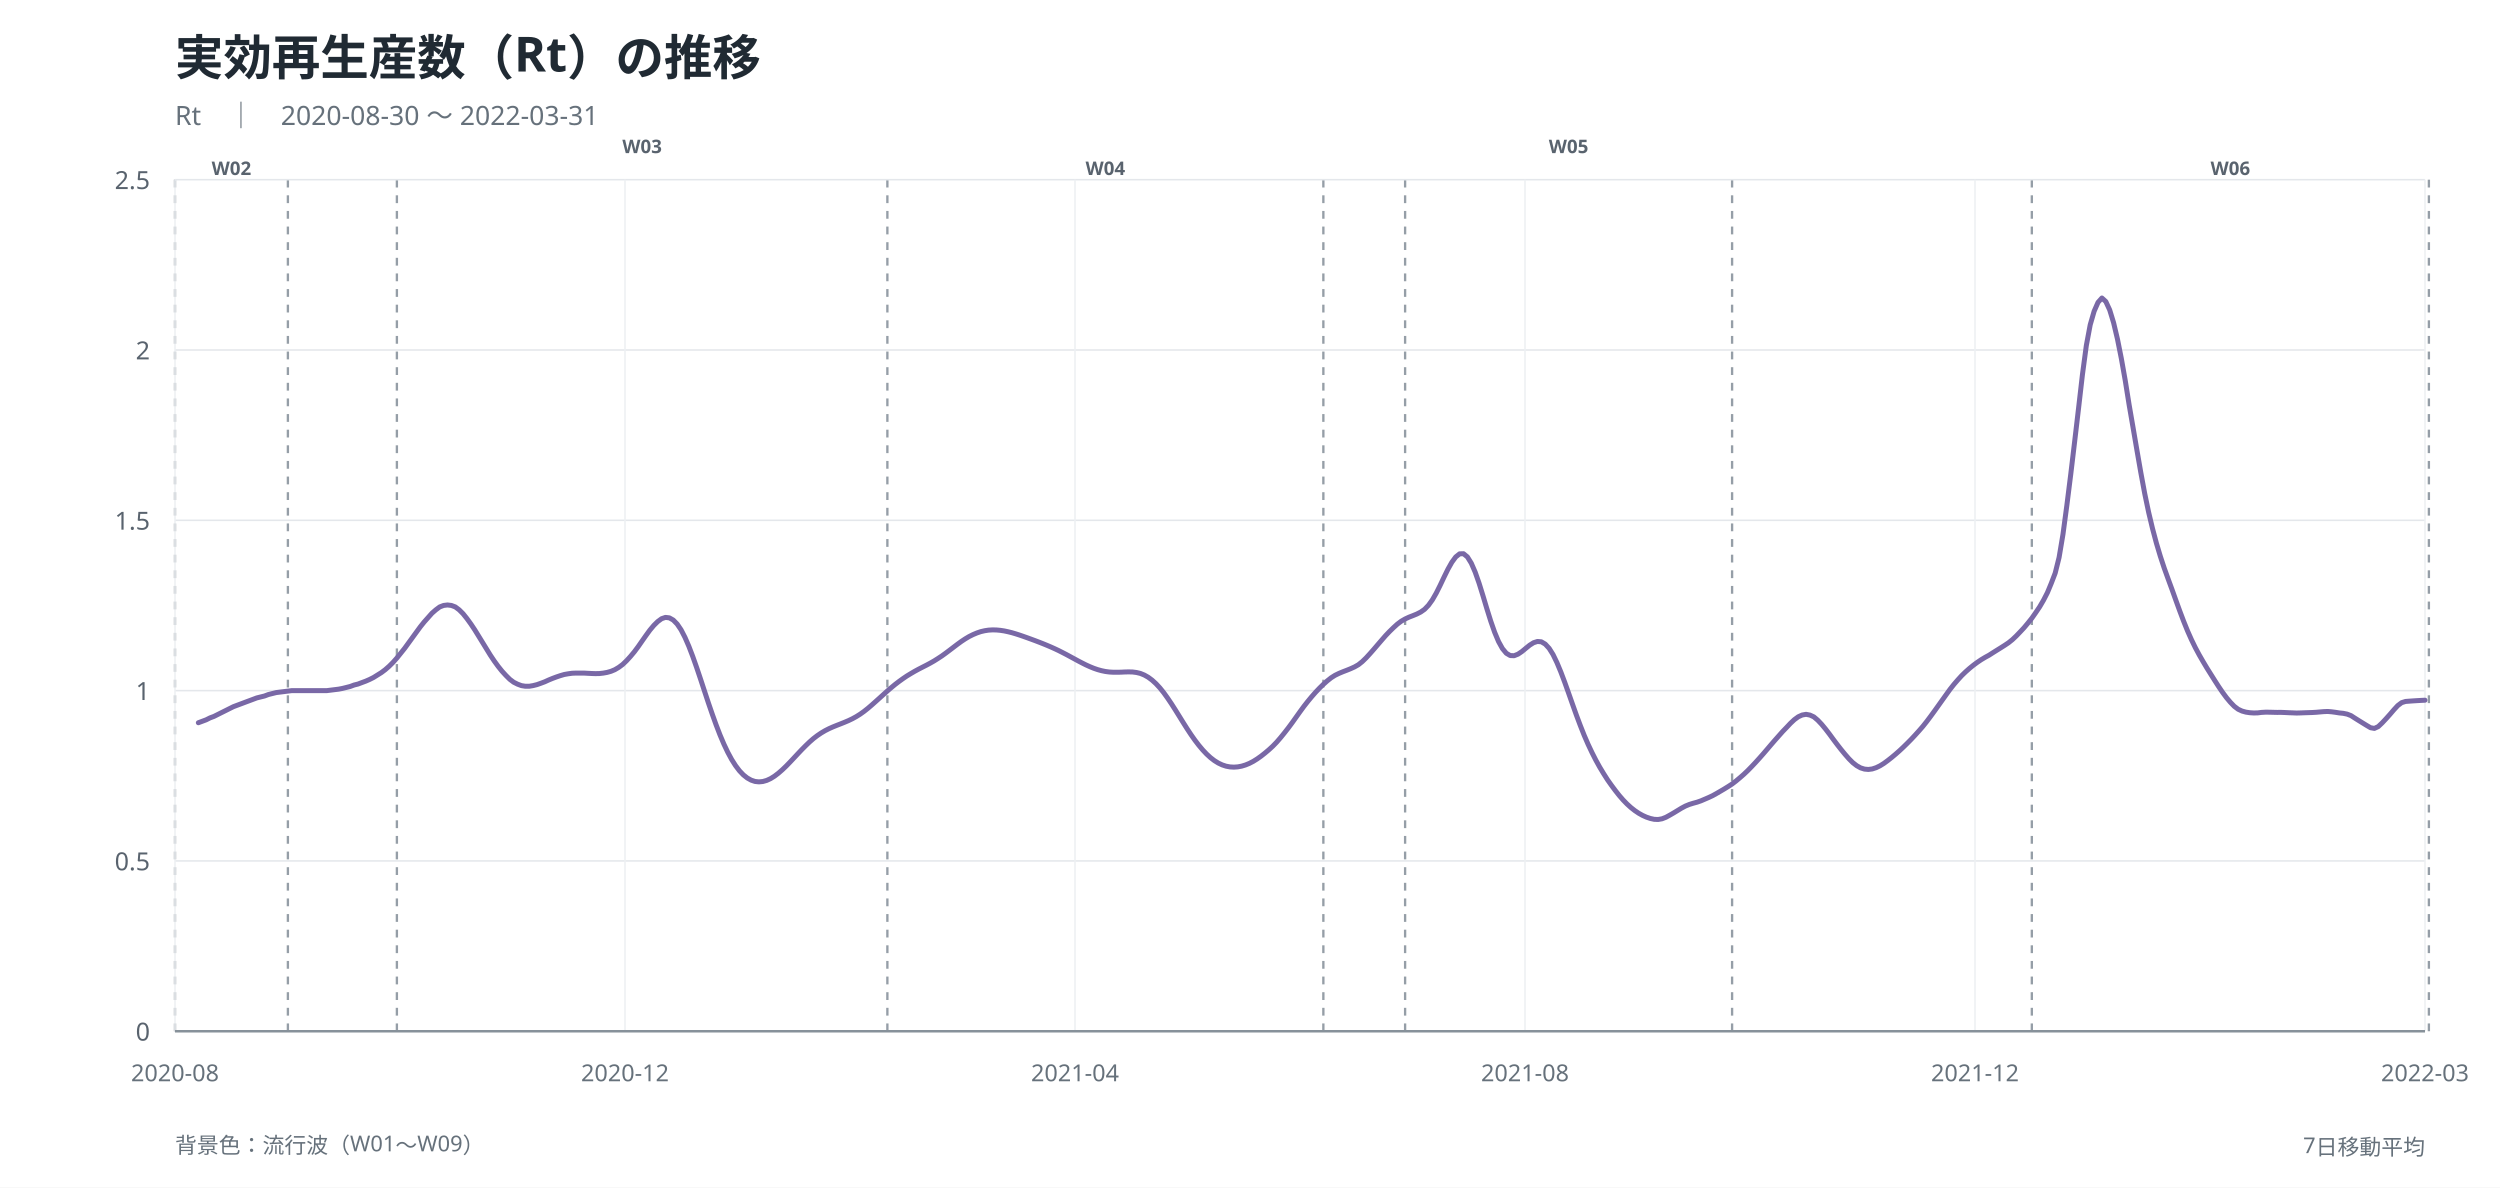
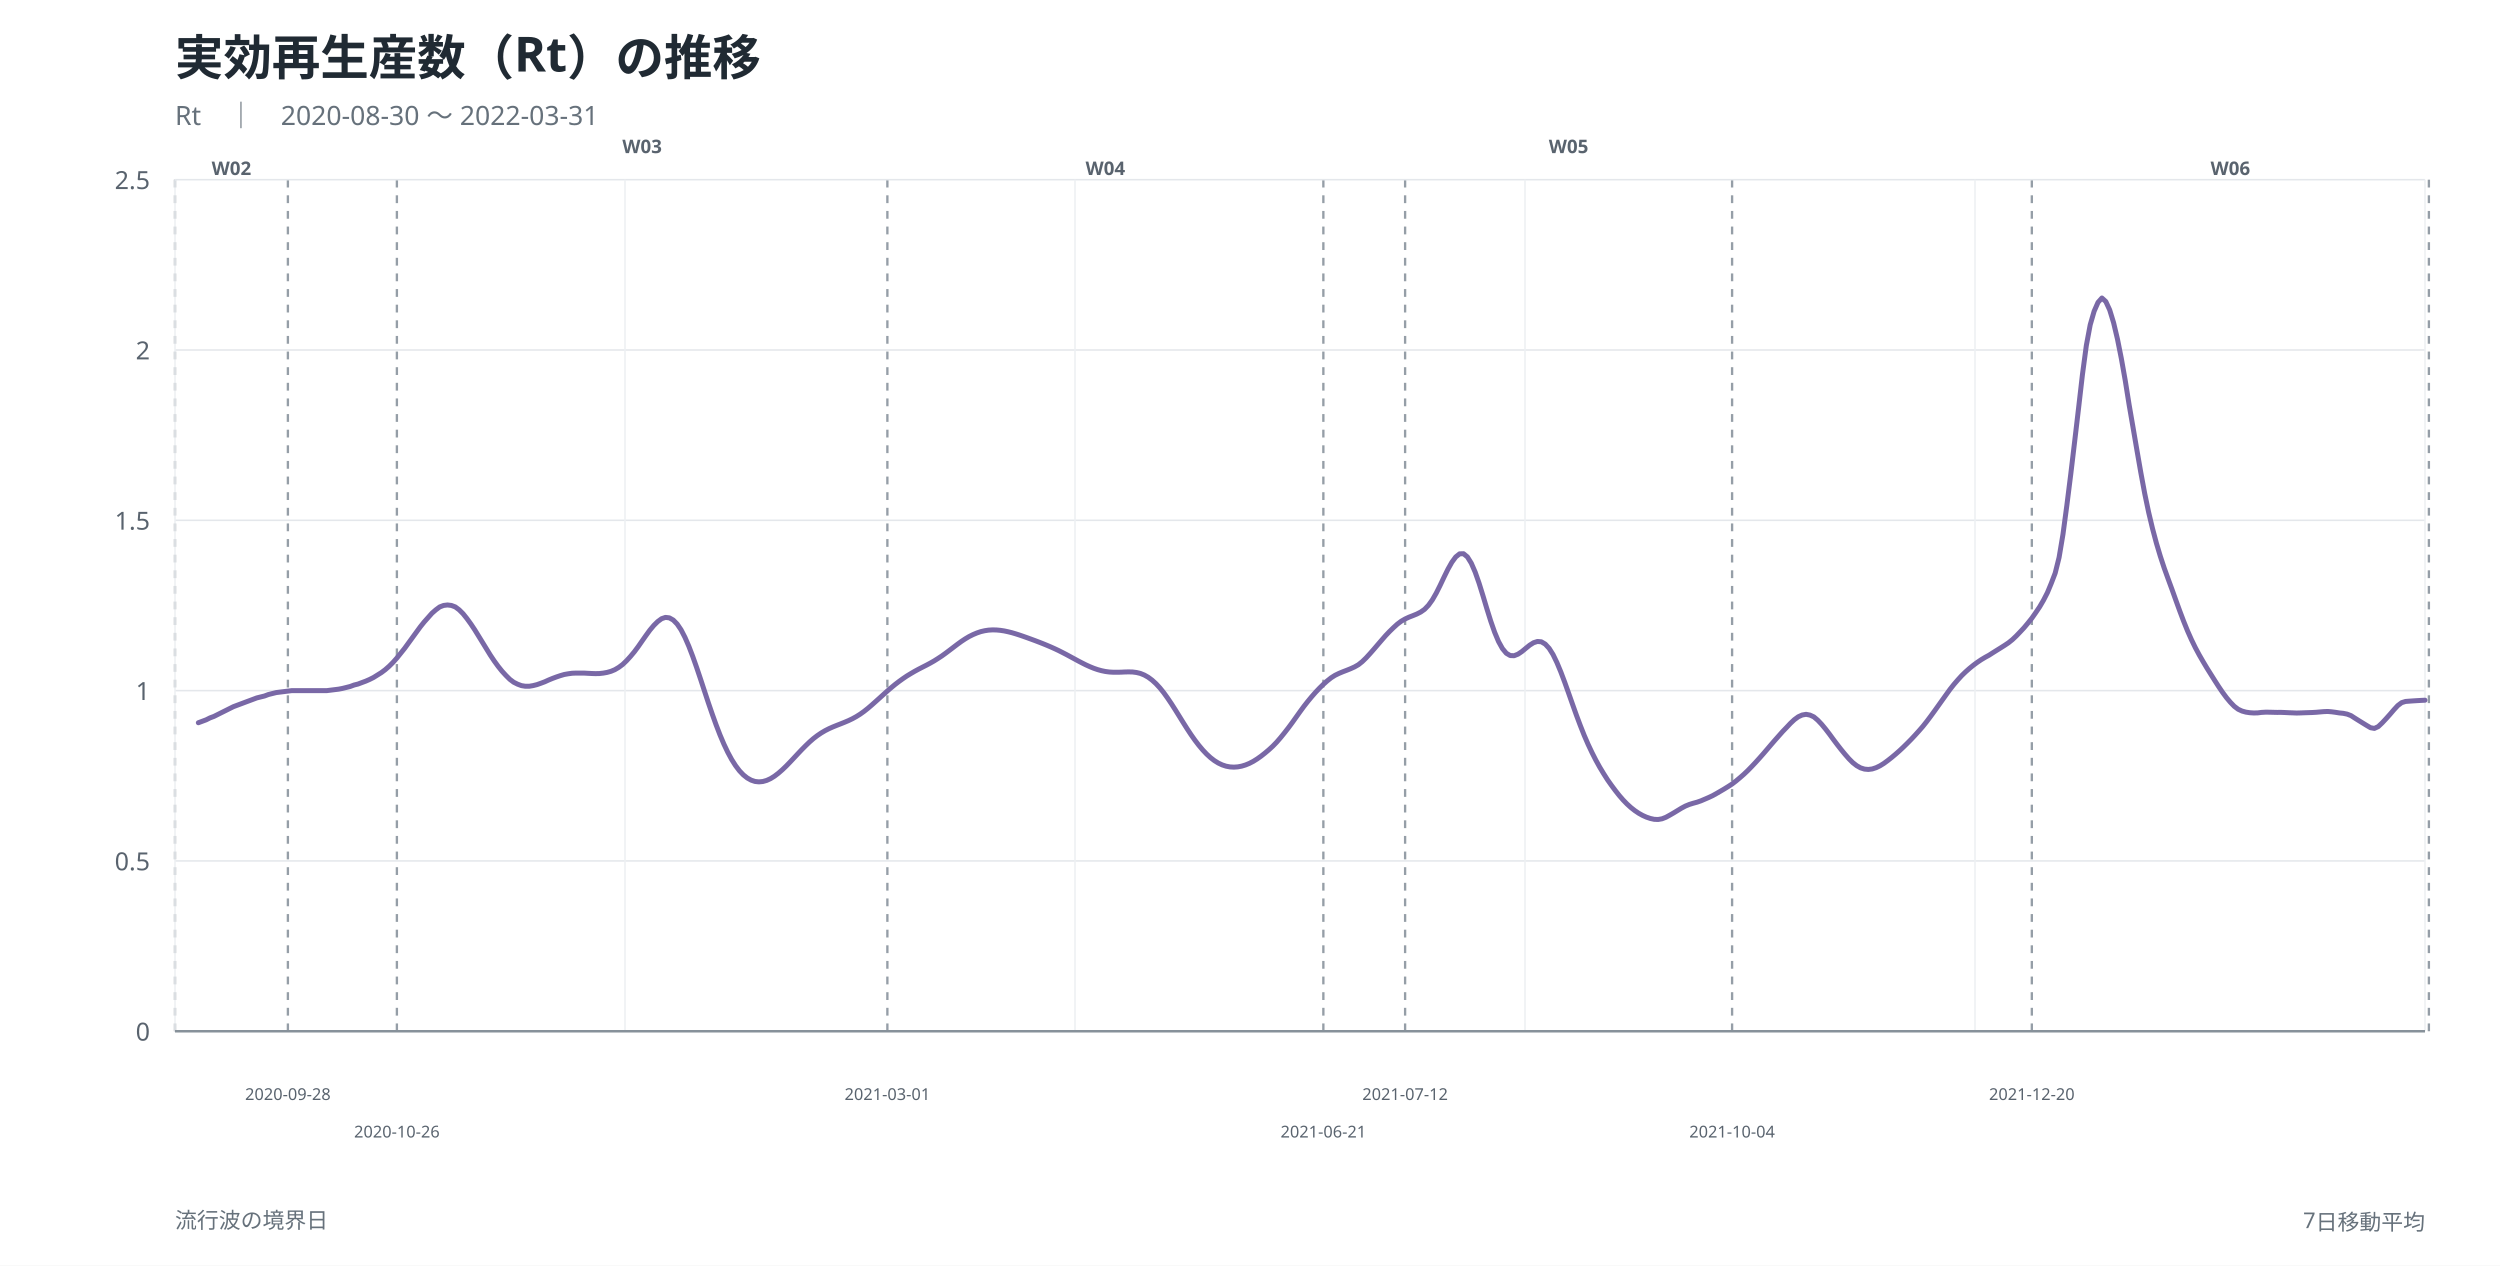
- <svg xmlns="http://www.w3.org/2000/svg" width="1600" height="760" viewBox="0 0 1600 760" role="img" aria-labelledby="title desc">
+ <svg xmlns="http://www.w3.org/2000/svg" width="1600" height="810" viewBox="0 0 1600 810" role="img" aria-labelledby="title desc">
  <rect width="100%" height="100%" fill="#fff" />
  <text x="112" y="48" font-family="sans-serif" font-size="31" font-weight="700" fill="#202a33">実効再生産数（Rt）の推移</text>
  <text x="112" y="80" font-family="sans-serif" font-size="17" fill="#66717b">Rt　｜　2020-08-30 ～ 2022-03-31</text>
  <line x1="112.00" y1="115" x2="112.00" y2="660" stroke="#8a949d" stroke-width="1.5" stroke-dasharray="5 5" opacity="0.9" />
  <line x1="184.25" y1="115" x2="184.25" y2="660" stroke="#8a949d" stroke-width="1.5" stroke-dasharray="5 5" opacity="0.9" />
  <text x="148.12" y="112" text-anchor="middle" font-family="sans-serif" font-size="12" font-weight="600" fill="#59636e">W02</text>
  <line x1="254.01" y1="115" x2="254.01" y2="660" stroke="#8a949d" stroke-width="1.5" stroke-dasharray="5 5" opacity="0.9" />
  <line x1="567.92" y1="115" x2="567.92" y2="660" stroke="#8a949d" stroke-width="1.5" stroke-dasharray="5 5" opacity="0.9" />
  <text x="410.96" y="98" text-anchor="middle" font-family="sans-serif" font-size="12" font-weight="600" fill="#59636e">W03</text>
  <line x1="846.95" y1="115" x2="846.95" y2="660" stroke="#8a949d" stroke-width="1.5" stroke-dasharray="5 5" opacity="0.9" />
  <text x="707.43" y="112" text-anchor="middle" font-family="sans-serif" font-size="12" font-weight="600" fill="#59636e">W04</text>
  <line x1="899.27" y1="115" x2="899.27" y2="660" stroke="#8a949d" stroke-width="1.5" stroke-dasharray="5 5" opacity="0.9" />
  <line x1="1108.54" y1="115" x2="1108.54" y2="660" stroke="#8a949d" stroke-width="1.5" stroke-dasharray="5 5" opacity="0.9" />
  <text x="1003.90" y="98" text-anchor="middle" font-family="sans-serif" font-size="12" font-weight="600" fill="#59636e">W05</text>
  <line x1="1300.37" y1="115" x2="1300.37" y2="660" stroke="#8a949d" stroke-width="1.5" stroke-dasharray="5 5" opacity="0.9" />
  <line x1="1554.49" y1="115" x2="1554.49" y2="660" stroke="#8a949d" stroke-width="1.5" stroke-dasharray="5 5" opacity="0.9" />
  <text x="1427.43" y="112" text-anchor="middle" font-family="sans-serif" font-size="12" font-weight="600" fill="#59636e">W06</text>
  <line x1="112" y1="660.00" x2="1552" y2="660.00" stroke="#e4e7eb" stroke-width="1" />
  <text x="96" y="666.00" text-anchor="end" font-family="sans-serif" font-size="16" fill="#59636e">0</text>
  <line x1="112" y1="551.00" x2="1552" y2="551.00" stroke="#e4e7eb" stroke-width="1" />
  <text x="96" y="557.00" text-anchor="end" font-family="sans-serif" font-size="16" fill="#59636e">0.5</text>
  <line x1="112" y1="442.00" x2="1552" y2="442.00" stroke="#e4e7eb" stroke-width="1" />
  <text x="96" y="448.00" text-anchor="end" font-family="sans-serif" font-size="16" fill="#59636e">1</text>
  <line x1="112" y1="333.00" x2="1552" y2="333.00" stroke="#e4e7eb" stroke-width="1" />
  <text x="96" y="339.00" text-anchor="end" font-family="sans-serif" font-size="16" fill="#59636e">1.5</text>
  <line x1="112" y1="224.00" x2="1552" y2="224.00" stroke="#e4e7eb" stroke-width="1" />
  <text x="96" y="230.00" text-anchor="end" font-family="sans-serif" font-size="16" fill="#59636e">2</text>
  <line x1="112" y1="115.00" x2="1552" y2="115.00" stroke="#e4e7eb" stroke-width="1" />
  <text x="96" y="121.00" text-anchor="end" font-family="sans-serif" font-size="16" fill="#59636e">2.5</text>
  <line x1="112.00" y1="115" x2="112.00" y2="660" stroke="#edf0f2" stroke-width="1" />
-   <text x="112.00" y="692" text-anchor="middle" font-family="sans-serif" font-size="15" fill="#66717b">2020-08</text>
  <line x1="400.00" y1="115" x2="400.00" y2="660" stroke="#edf0f2" stroke-width="1" />
-   <text x="400.00" y="692" text-anchor="middle" font-family="sans-serif" font-size="15" fill="#66717b">2020-12</text>
  <line x1="688.00" y1="115" x2="688.00" y2="660" stroke="#edf0f2" stroke-width="1" />
-   <text x="688.00" y="692" text-anchor="middle" font-family="sans-serif" font-size="15" fill="#66717b">2021-04</text>
  <line x1="976.00" y1="115" x2="976.00" y2="660" stroke="#edf0f2" stroke-width="1" />
-   <text x="976.00" y="692" text-anchor="middle" font-family="sans-serif" font-size="15" fill="#66717b">2021-08</text>
  <line x1="1264.00" y1="115" x2="1264.00" y2="660" stroke="#edf0f2" stroke-width="1" />
-   <text x="1264.00" y="692" text-anchor="middle" font-family="sans-serif" font-size="15" fill="#66717b">2021-12</text>
  <line x1="1552.00" y1="115" x2="1552.00" y2="660" stroke="#edf0f2" stroke-width="1" />
-   <text x="1552.00" y="692" text-anchor="middle" font-family="sans-serif" font-size="15" fill="#66717b">2022-03</text>
  <path d=" M126.95 462.55 L129.44 461.62 L131.93 460.69 L134.42 459.44 L136.91 458.51 L139.40 457.26 L141.90 456.01 L144.39 454.77 L146.88 453.52 L149.37 452.28 L151.86 451.34 L154.35 450.41 L156.84 449.47 L159.34 448.54 L161.83 447.61 L164.32 446.67 L166.81 446.05 L169.30 445.43 L171.79 444.49 L174.28 443.87 L176.78 443.25 L179.27 442.93 L181.76 442.62 L184.25 442.31 L186.74 442.00 L189.23 442.00 L191.72 442.00 L194.21 442.00 L196.71 442.00 L199.20 442.00 L201.69 442.00 L204.18 442.00 L206.67 442.00 L209.16 442.00 L211.65 441.69 L214.15 441.38 L216.64 441.07 L219.13 440.60 L221.62 439.98 L224.11 439.35 L226.60 438.42 L229.09 437.80 L231.58 436.86 L234.08 435.93 L236.57 434.84 L239.06 433.59 L241.55 432.03 L244.04 430.48 L246.53 428.61 L249.02 426.43 L251.52 423.94 L254.01 421.13 L256.50 418.02 L258.99 414.91 L261.48 411.48 L263.97 408.05 L266.46 404.63 L268.96 401.20 L271.45 398.09 L273.94 395.29 L276.43 392.48 L278.92 390.30 L281.41 388.44 L283.90 387.49 L286.39 387.18 L288.89 387.49 L291.38 388.42 L293.87 390.29 L296.36 392.78 L298.85 395.89 L301.34 399.33 L303.83 403.07 L306.33 407.12 L308.82 411.17 L311.31 415.22 L313.80 419.27 L316.29 423.00 L318.78 426.43 L321.27 429.54 L323.76 432.26 L326.26 434.75 L328.75 436.62 L331.24 437.87 L333.73 438.80 L336.22 439.20 L338.71 439.20 L341.20 438.78 L343.70 438.15 L346.19 437.27 L348.68 436.33 L351.17 435.19 L353.66 434.17 L356.15 433.24 L358.64 432.40 L361.13 431.67 L363.63 431.23 L366.12 430.88 L368.61 430.77 L371.10 430.77 L373.59 430.77 L376.08 430.91 L378.57 431.04 L381.07 431.12 L383.56 431.07 L386.05 430.79 L388.54 430.34 L391.03 429.64 L393.52 428.59 L396.01 427.11 L398.51 425.25 L401.00 422.86 L403.49 420.13 L405.98 417.15 L408.47 413.80 L410.96 410.21 L413.45 406.67 L415.94 403.25 L418.44 400.27 L420.93 397.81 L423.42 395.97 L425.91 395.13 L428.40 395.43 L430.89 396.84 L433.38 399.38 L435.88 403.08 L438.37 407.90 L440.86 413.62 L443.35 420.11 L445.84 427.16 L448.33 434.56 L450.82 442.14 L453.31 449.68 L455.81 456.95 L458.30 463.89 L460.79 470.34 L463.28 476.21 L465.77 481.46 L468.26 486.07 L470.75 490.00 L473.25 493.30 L475.74 495.92 L478.23 497.90 L480.72 499.29 L483.21 500.13 L485.70 500.40 L488.19 500.17 L490.69 499.46 L493.18 498.31 L495.67 496.76 L498.16 494.86 L500.65 492.69 L503.14 490.31 L505.63 487.74 L508.12 485.09 L510.62 482.41 L513.11 479.78 L515.60 477.27 L518.09 474.88 L520.58 472.70 L523.07 470.79 L525.56 469.10 L528.06 467.62 L530.55 466.35 L533.04 465.24 L535.53 464.23 L538.02 463.26 L540.51 462.26 L543.00 461.20 L545.49 460.01 L547.99 458.64 L550.48 457.08 L552.97 455.30 L555.46 453.33 L557.95 451.19 L560.44 448.97 L562.93 446.74 L565.43 444.46 L567.92 442.22 L570.41 440.08 L572.90 438.03 L575.39 436.12 L577.88 434.33 L580.37 432.64 L582.87 431.12 L585.36 429.66 L587.85 428.30 L590.34 427.02 L592.83 425.75 L595.32 424.42 L597.81 423.00 L600.30 421.43 L602.80 419.79 L605.29 417.99 L607.78 416.12 L610.27 414.22 L612.76 412.33 L615.25 410.52 L617.74 408.87 L620.24 407.38 L622.73 406.14 L625.22 405.09 L627.71 404.24 L630.20 403.66 L632.69 403.28 L635.18 403.13 L637.67 403.18 L640.17 403.41 L642.66 403.79 L645.15 404.32 L647.64 404.94 L650.13 405.68 L652.62 406.48 L655.11 407.34 L657.61 408.23 L660.10 409.14 L662.59 410.06 L665.08 411.01 L667.57 411.99 L670.06 413.01 L672.55 414.07 L675.04 415.19 L677.54 416.37 L680.03 417.63 L682.52 418.92 L685.01 420.27 L687.50 421.62 L689.99 422.97 L692.48 424.27 L694.98 425.53 L697.47 426.66 L699.96 427.68 L702.45 428.54 L704.94 429.23 L707.43 429.75 L709.92 430.08 L712.42 430.23 L714.91 430.25 L717.40 430.19 L719.89 430.07 L722.38 430.01 L724.87 430.08 L727.36 430.40 L729.85 431.00 L732.35 432.02 L734.84 433.43 L737.33 435.28 L739.82 437.55 L742.31 440.24 L744.80 443.34 L747.29 446.81 L749.79 450.53 L752.28 454.44 L754.77 458.44 L757.26 462.46 L759.75 466.40 L762.24 470.17 L764.73 473.71 L767.22 476.96 L769.72 479.94 L772.21 482.58 L774.70 484.87 L777.19 486.79 L779.68 488.34 L782.17 489.52 L784.66 490.35 L787.16 490.82 L789.65 490.97 L792.14 490.80 L794.63 490.34 L797.12 489.58 L799.61 488.56 L802.10 487.26 L804.60 485.70 L807.09 483.93 L809.58 481.97 L812.07 479.87 L814.56 477.58 L817.05 475.01 L819.54 472.13 L822.03 469.06 L824.53 465.85 L827.02 462.49 L829.51 458.99 L832.00 455.49 L834.49 452.09 L836.98 448.91 L839.47 445.90 L841.97 443.05 L844.46 440.42 L846.95 437.98 L849.44 435.76 L851.93 433.78 L854.42 432.20 L856.91 430.98 L859.40 429.94 L861.90 428.98 L864.39 427.97 L866.88 426.84 L869.37 425.42 L871.86 423.43 L874.35 421.00 L876.84 418.28 L879.34 415.43 L881.83 412.52 L884.32 409.63 L886.81 406.77 L889.30 404.16 L891.79 401.73 L894.28 399.46 L896.78 397.58 L899.27 396.14 L901.76 394.98 L904.25 394.01 L906.74 392.99 L909.23 391.72 L911.72 389.97 L914.21 387.39 L916.71 383.92 L919.20 379.59 L921.69 374.62 L924.18 369.36 L926.67 364.30 L929.16 359.87 L931.65 356.46 L934.15 354.46 L936.64 354.38 L939.13 356.41 L941.62 360.43 L944.11 366.15 L946.60 373.23 L949.09 381.23 L951.58 389.54 L954.08 397.53 L956.57 404.65 L959.06 410.59 L961.55 415.08 L964.04 418.08 L966.53 419.55 L969.02 419.66 L971.52 418.67 L974.01 416.99 L976.50 414.93 L978.99 412.91 L981.48 411.34 L983.97 410.54 L986.46 410.75 L988.96 412.23 L991.45 414.93 L993.94 418.90 L996.43 424.05 L998.92 430.03 L1001.41 436.62 L1003.90 443.59 L1006.39 450.66 L1008.89 457.68 L1011.38 464.30 L1013.87 470.59 L1016.36 476.34 L1018.85 481.60 L1021.34 486.51 L1023.83 491.01 L1026.33 495.15 L1028.82 499.07 L1031.31 502.59 L1033.80 505.94 L1036.29 509.10 L1038.78 511.97 L1041.27 514.54 L1043.76 516.81 L1046.26 518.78 L1048.75 520.46 L1051.24 521.86 L1053.73 522.98 L1056.22 523.82 L1058.71 524.37 L1061.20 524.47 L1063.70 524.03 L1066.19 523.06 L1068.68 521.69 L1071.17 520.25 L1073.66 518.74 L1076.15 517.22 L1078.64 515.89 L1081.13 514.86 L1083.63 514.08 L1086.12 513.40 L1088.61 512.53 L1091.10 511.46 L1093.59 510.39 L1096.08 509.22 L1098.57 507.83 L1101.07 506.38 L1103.56 504.91 L1106.05 503.37 L1108.54 501.76 L1111.03 499.86 L1113.52 497.77 L1116.01 495.60 L1118.51 493.23 L1121.00 490.68 L1123.49 488.04 L1125.98 485.29 L1128.47 482.47 L1130.96 479.57 L1133.45 476.64 L1135.94 473.76 L1138.44 470.94 L1140.93 468.13 L1143.42 465.55 L1145.91 462.90 L1148.40 460.57 L1150.89 458.74 L1153.38 457.61 L1155.88 457.17 L1158.37 457.65 L1160.86 458.80 L1163.35 460.91 L1165.84 463.54 L1168.33 466.55 L1170.82 469.78 L1173.31 473.19 L1175.81 476.51 L1178.30 479.70 L1180.79 482.73 L1183.28 485.58 L1185.77 488.07 L1188.26 490.02 L1190.75 491.43 L1193.25 492.22 L1195.74 492.45 L1198.23 492.13 L1200.72 491.32 L1203.21 490.11 L1205.70 488.56 L1208.19 486.73 L1210.69 484.76 L1213.18 482.68 L1215.67 480.48 L1218.16 478.15 L1220.65 475.71 L1223.14 473.19 L1225.63 470.53 L1228.12 467.77 L1230.62 464.90 L1233.11 461.77 L1235.60 458.45 L1238.09 455.03 L1240.58 451.55 L1243.07 448.05 L1245.56 444.57 L1248.06 441.11 L1250.55 437.96 L1253.04 435.08 L1255.53 432.35 L1258.02 429.95 L1260.51 427.74 L1263.00 425.72 L1265.49 423.88 L1267.99 422.19 L1270.48 420.70 L1272.97 419.34 L1275.46 417.74 L1277.95 416.18 L1280.44 414.63 L1282.93 413.05 L1285.43 411.38 L1287.92 409.38 L1290.41 407.02 L1292.90 404.42 L1295.39 401.75 L1297.88 398.77 L1300.37 395.66 L1302.87 392.09 L1305.36 388.39 L1307.85 384.13 L1310.34 379.29 L1312.83 373.27 L1315.32 366.78 L1317.81 356.79 L1320.30 341.95 L1322.80 323.30 L1325.29 303.43 L1327.78 282.54 L1330.27 261.35 L1332.76 239.74 L1335.25 221.14 L1337.74 207.84 L1340.24 199.20 L1342.73 193.52 L1345.22 190.73 L1347.71 192.98 L1350.20 198.35 L1352.69 206.51 L1355.18 217.04 L1357.67 229.52 L1360.17 243.62 L1362.66 259.20 L1365.15 273.61 L1367.64 288.16 L1370.13 302.49 L1372.62 315.90 L1375.11 327.79 L1377.61 338.29 L1380.10 347.63 L1382.59 355.96 L1385.08 363.53 L1387.57 370.43 L1390.06 377.20 L1392.55 384.16 L1395.04 391.02 L1397.54 397.63 L1400.03 403.79 L1402.52 409.38 L1405.01 414.49 L1407.50 419.14 L1409.99 423.46 L1412.48 427.63 L1414.98 431.62 L1417.47 435.58 L1419.96 439.45 L1422.45 443.12 L1424.94 446.49 L1427.43 449.45 L1429.92 452.03 L1432.42 453.92 L1434.91 455.08 L1437.40 455.77 L1439.89 456.14 L1442.38 456.30 L1444.87 456.25 L1447.36 455.94 L1449.85 455.80 L1452.35 455.81 L1454.84 455.88 L1457.33 455.94 L1459.82 455.92 L1462.31 456.01 L1464.80 456.14 L1467.29 456.23 L1469.79 456.34 L1472.28 456.27 L1474.77 456.17 L1477.26 456.09 L1479.75 456.01 L1482.24 455.87 L1484.73 455.65 L1487.22 455.44 L1489.72 455.34 L1492.21 455.55 L1494.70 455.88 L1497.19 456.28 L1499.68 456.53 L1502.17 457.04 L1504.66 458.01 L1507.16 459.63 L1509.65 461.19 L1512.14 462.73 L1514.63 464.26 L1517.12 465.73 L1519.61 466.18 L1522.10 465.01 L1524.60 462.63 L1527.09 459.97 L1529.58 457.19 L1532.07 454.28 L1534.56 451.58 L1537.05 449.70 L1539.54 448.93 L1542.03 448.74 L1544.53 448.56 L1547.02 448.40 L1549.51 448.26 L1552.00 448.13" fill="none" stroke="#7968a6" stroke-width="3.2" stroke-linejoin="round" stroke-linecap="round" />
-   <text x="1552" y="738" text-anchor="end" font-family="sans-serif" font-size="14" fill="#66717b">7日移動平均</text>
+   <text x="1552" y="786" text-anchor="end" font-family="sans-serif" font-size="14" fill="#66717b">7日移動平均</text>
  <line x1="112" y1="660" x2="1552" y2="660" stroke="#87919a" stroke-width="1.6" />
-   <text x="112" y="738" font-family="sans-serif" font-size="14" fill="#66717b">背景色：流行波（W01〜W09）</text>
+   <text x="112" y="786" font-family="sans-serif" font-size="14" fill="#66717b">流行波の境界日</text>
+   <text x="184.25" y="704" text-anchor="middle" font-family="sans-serif" font-size="10.5" fill="#59636e">2020-09-28</text>
+   <text x="254.01" y="728" text-anchor="middle" font-family="sans-serif" font-size="10.5" fill="#59636e">2020-10-26</text>
+   <text x="567.92" y="704" text-anchor="middle" font-family="sans-serif" font-size="10.5" fill="#59636e">2021-03-01</text>
+   <text x="846.95" y="728" text-anchor="middle" font-family="sans-serif" font-size="10.5" fill="#59636e">2021-06-21</text>
+   <text x="899.27" y="704" text-anchor="middle" font-family="sans-serif" font-size="10.5" fill="#59636e">2021-07-12</text>
+   <text x="1108.54" y="728" text-anchor="middle" font-family="sans-serif" font-size="10.5" fill="#59636e">2021-10-04</text>
+   <text x="1300.37" y="704" text-anchor="middle" font-family="sans-serif" font-size="10.5" fill="#59636e">2021-12-20</text>
</svg>
